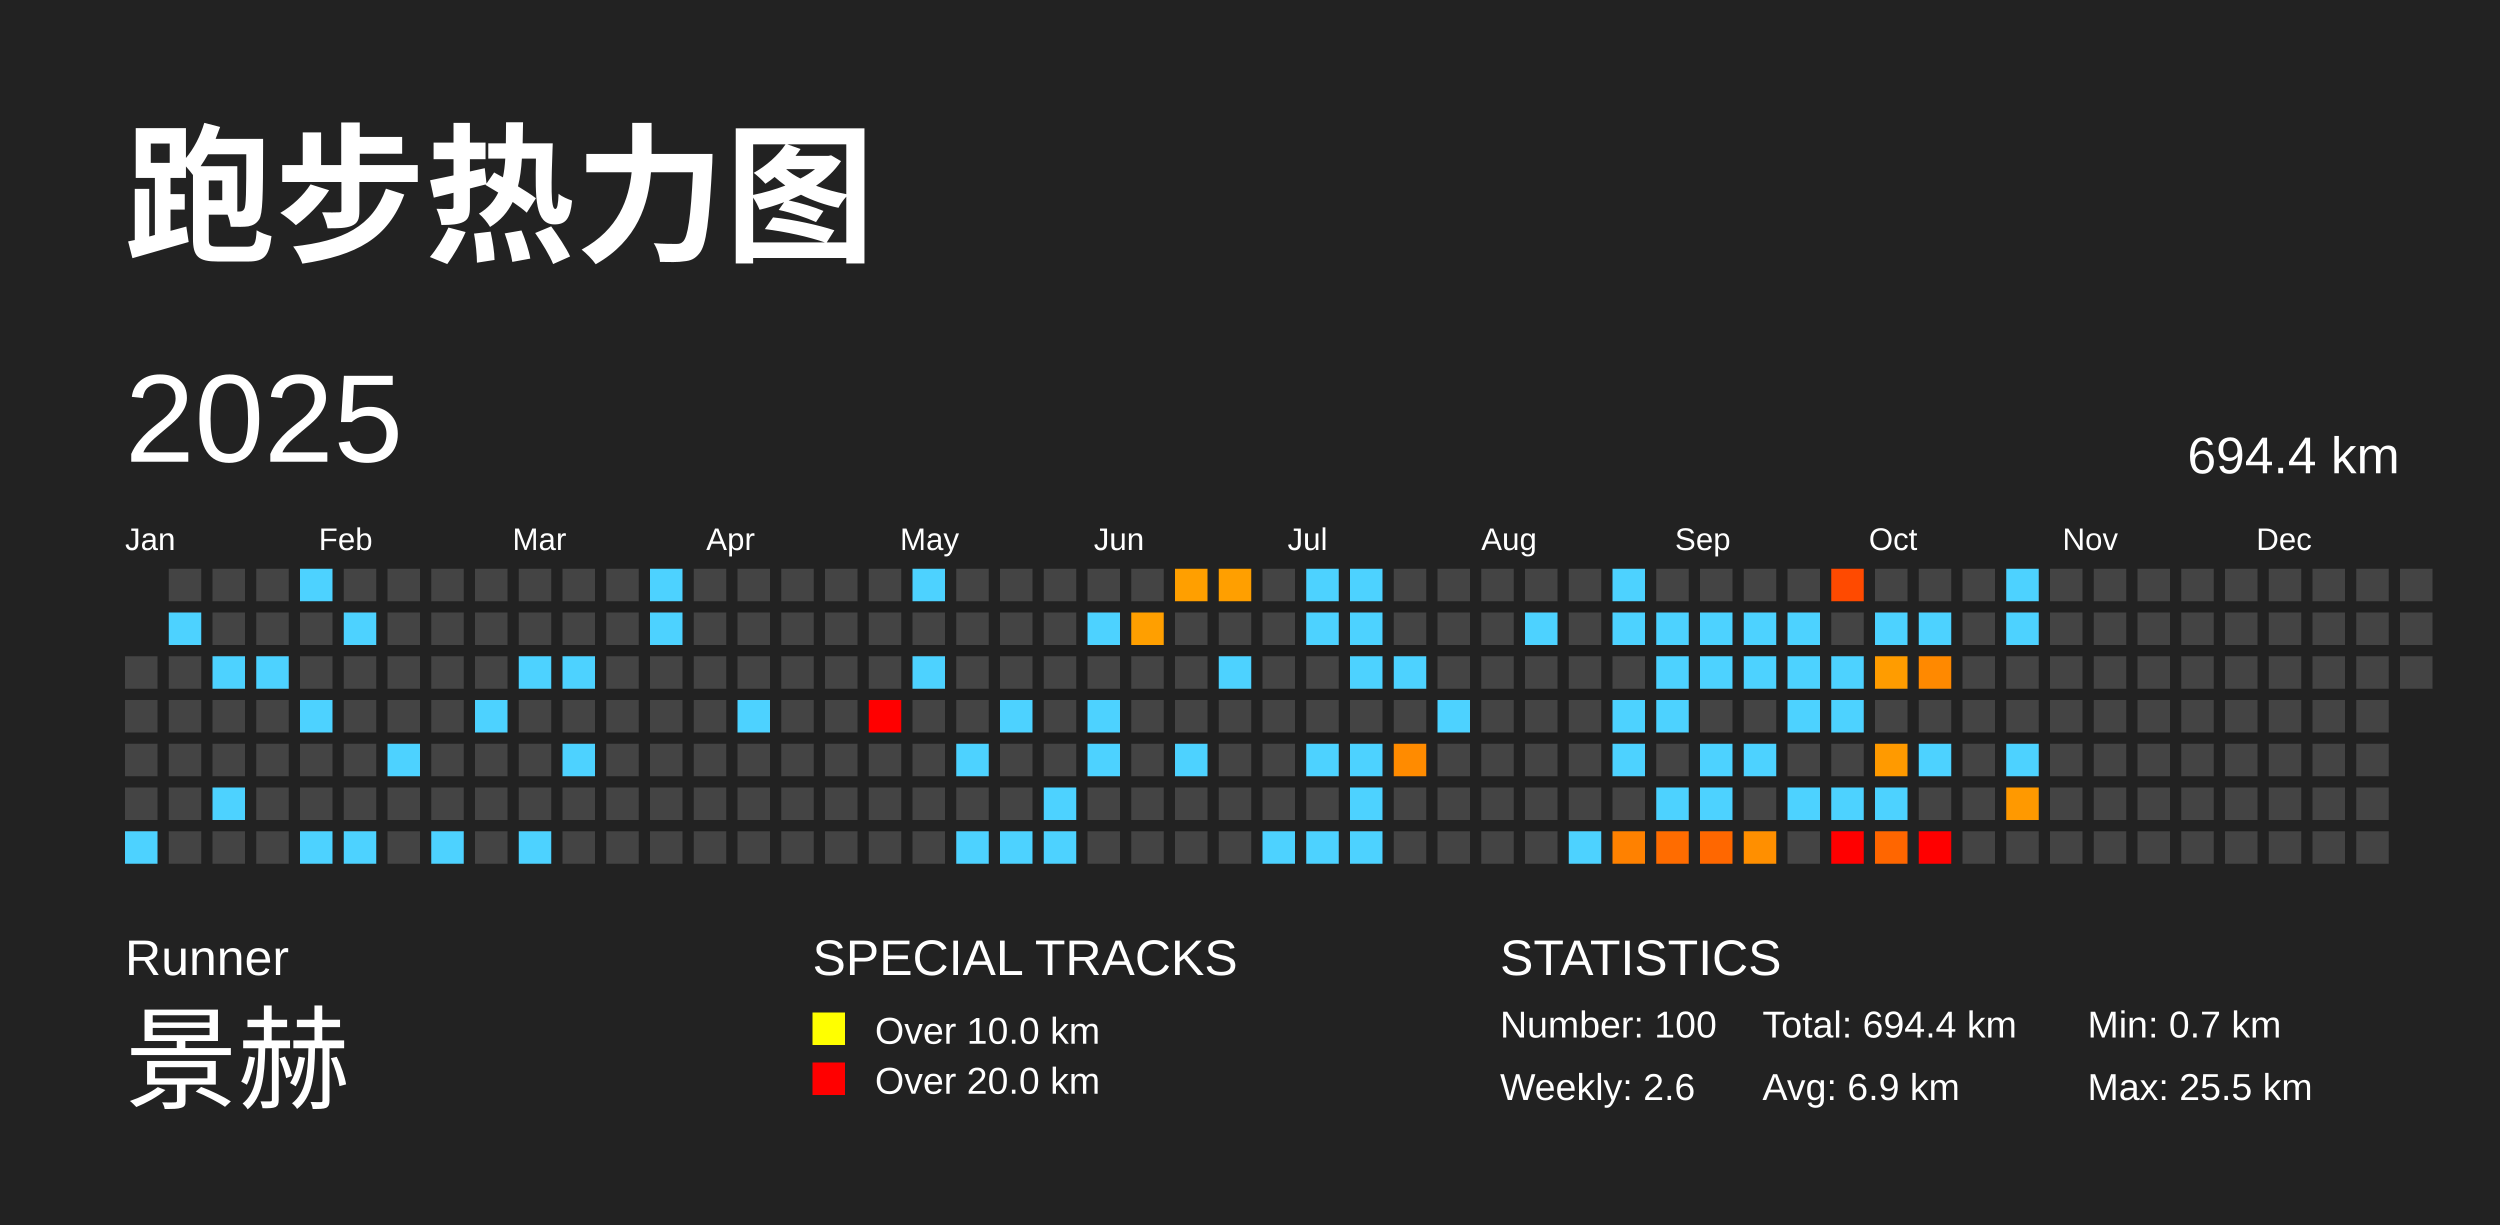
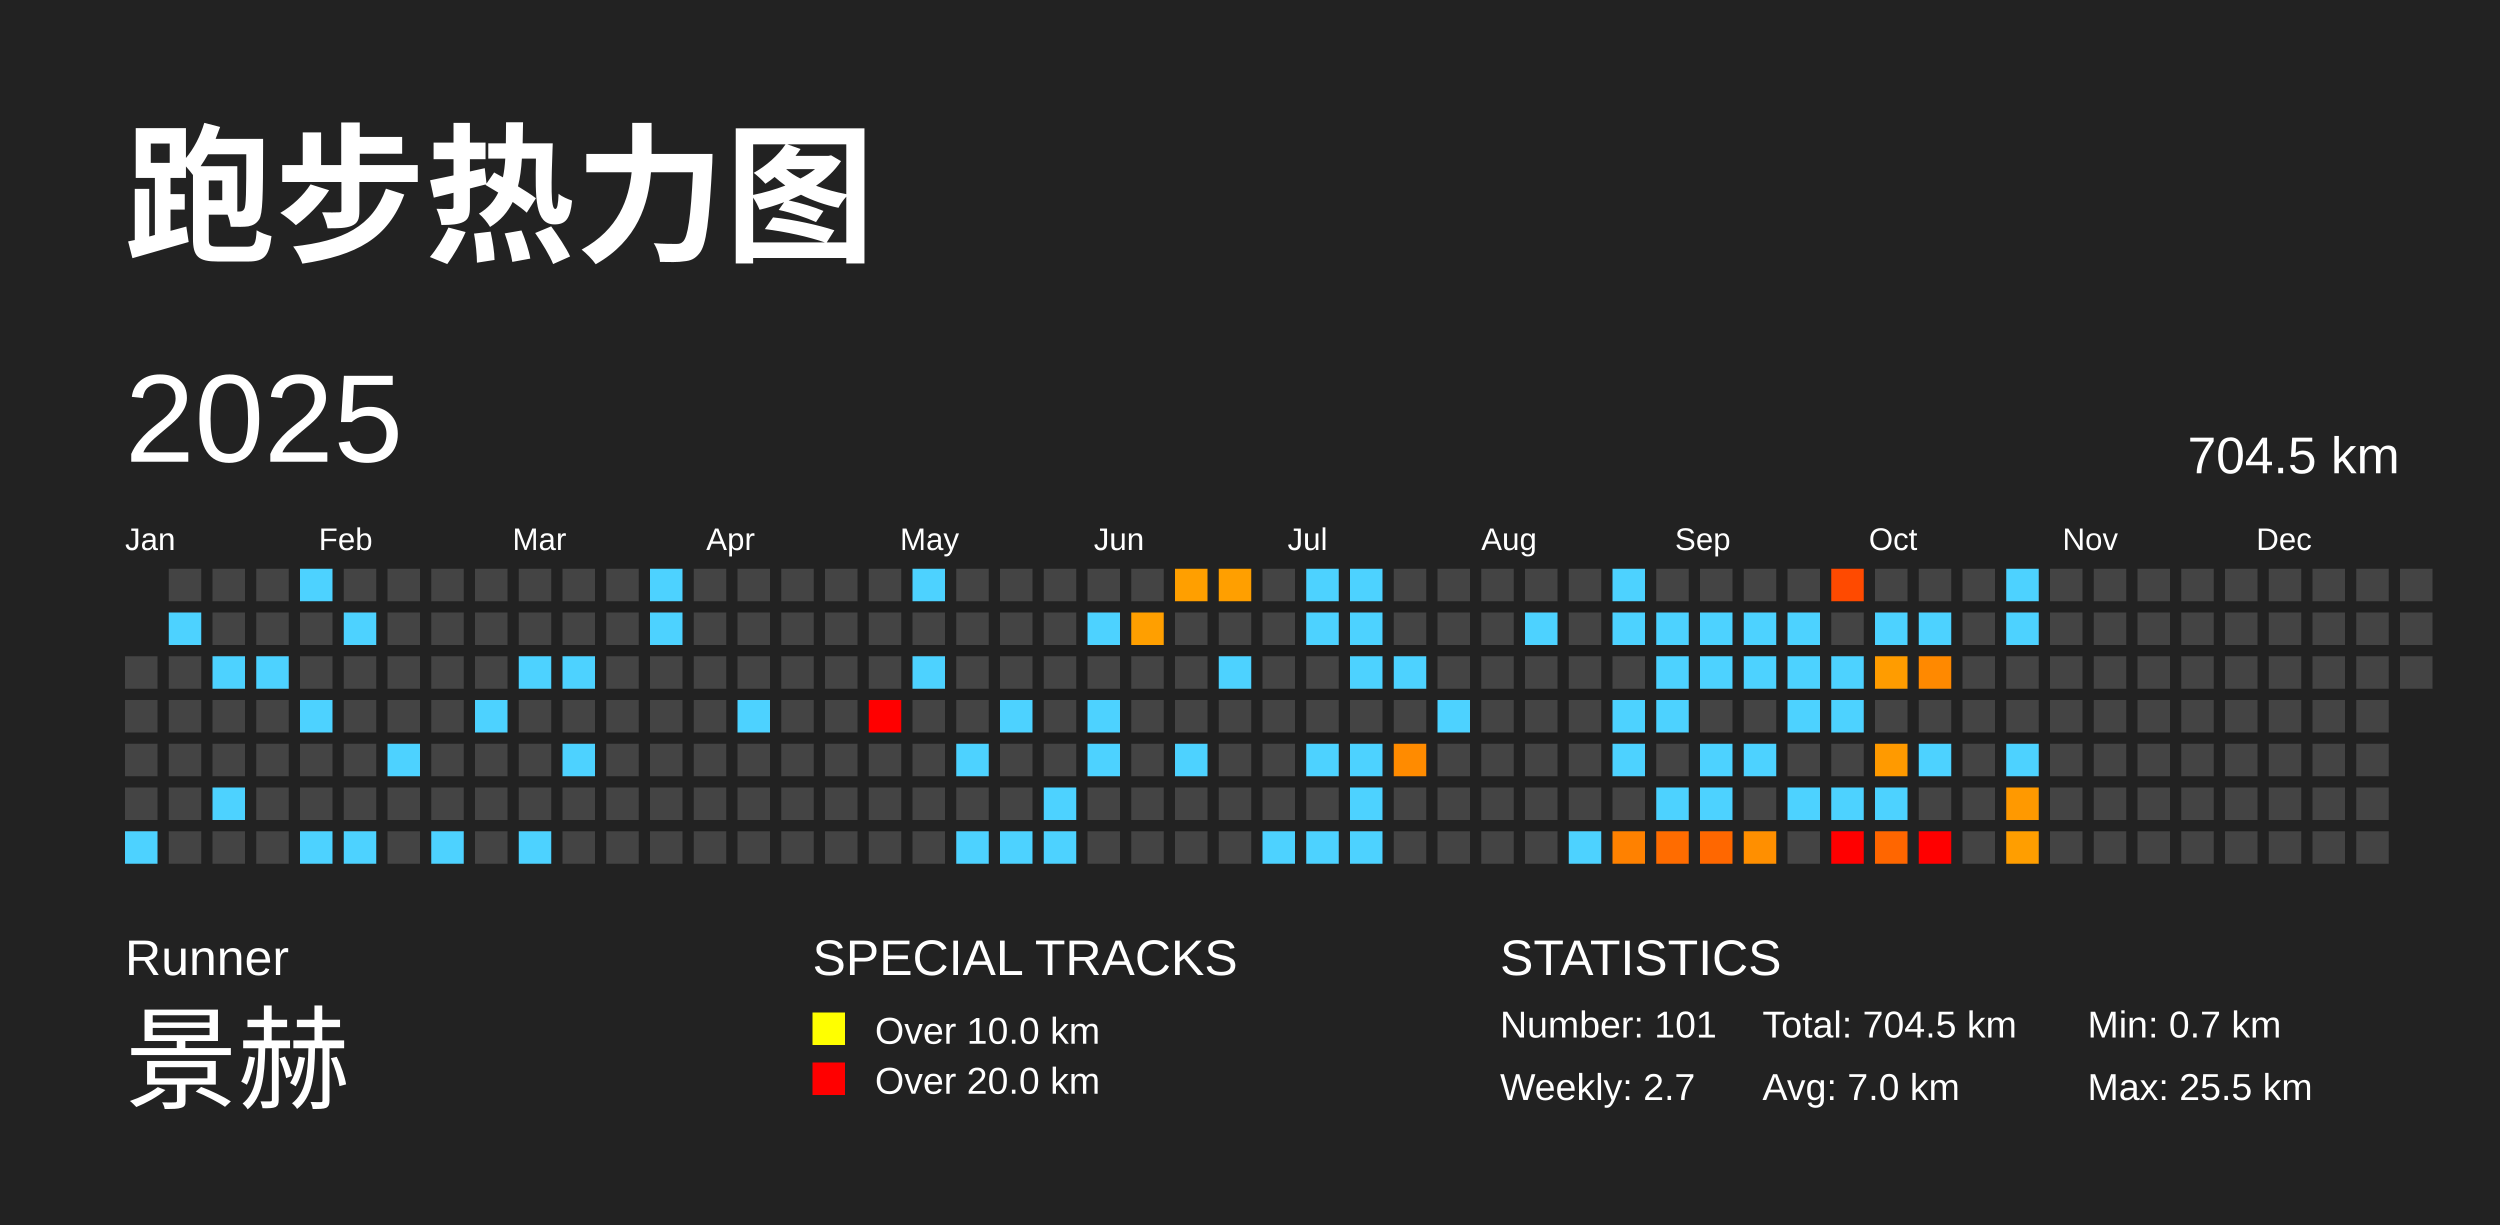
<svg xmlns="http://www.w3.org/2000/svg" baseProfile="full" height="98mm" version="1.1" viewBox="0,0,200,98" width="200mm">
  <defs />
  <rect fill="#222222" height="98" width="200" x="0" y="0" />
  <text fill="#FFFFFF" style="font-size:12px; font-family:Arial; font-weight:bold;" x="10" y="20">跑步热力图</text>
  <text fill="#FFFFFF" style="font-size:4px; font-family:Arial" x="10" y="78">Runner</text>
  <text fill="#FFFFFF" style="font-size:9px; font-family:Arial" x="10" y="88">景赫</text>
  <text fill="#FFFFFF" style="font-size:4px; font-family:Arial" x="65" y="78">SPECIAL TRACKS</text>
  <rect fill="yellow" height="2.6" width="2.6" x="65" y="81" />
  <text fill="#FFFFFF" style="font-size:3px; font-family:Arial" x="70" y="83.5">Over 10.0 km</text>
  <rect fill="red" height="2.6" width="2.6" x="65" y="85" />
  <text fill="#FFFFFF" style="font-size:3px; font-family:Arial" x="70" y="87.5">Over 20.0 km</text>
  <text fill="#FFFFFF" style="font-size:4px; font-family:Arial" x="120" y="78">STATISTICS</text>
-   <text fill="#FFFFFF" style="font-size:3px; font-family:Arial" x="120" y="83">Number: 100</text>
-   <text fill="#FFFFFF" style="font-size:3px; font-family:Arial" x="120" y="88">Weekly: 2.6</text>
-   <text fill="#FFFFFF" style="font-size:3px; font-family:Arial" x="141" y="83">Total: 694.4 km</text>
-   <text fill="#FFFFFF" style="font-size:3px; font-family:Arial" x="141" y="88">Avg: 6.9 km</text>
+   <text fill="#FFFFFF" style="font-size:3px; font-family:Arial" x="120" y="83">Number: 101</text>
+   <text fill="#FFFFFF" style="font-size:3px; font-family:Arial" x="120" y="88">Weekly: 2.7</text>
+   <text fill="#FFFFFF" style="font-size:3px; font-family:Arial" x="141" y="83">Total: 704.5 km</text>
+   <text fill="#FFFFFF" style="font-size:3px; font-family:Arial" x="141" y="88">Avg: 7.0 km</text>
  <text fill="#FFFFFF" style="font-size:3px; font-family:Arial" x="167" y="83">Min: 0.7 km</text>
  <text fill="#FFFFFF" style="font-size:3px; font-family:Arial" x="167" y="88">Max: 25.5 km</text>
  <text dominant-baseline="hanging" fill="#FFFFFF" style="font-size:10.0px; font-family:Arial;" x="10" y="30">2025</text>
-   <text dominant-baseline="hanging" fill="#FFFFFF" style="font-size:4.125px; font-family:Arial;" x="175" y="35">694.4 km</text>
+   <text dominant-baseline="hanging" fill="#FFFFFF" style="font-size:4.125px; font-family:Arial;" x="175" y="35">704.5 km</text>
  <text fill="#FFFFFF" style="font-size:2.5px; font-family:Arial" x="10.0" y="44">Jan</text>
  <text fill="#FFFFFF" style="font-size:2.5px; font-family:Arial" x="25.5" y="44">Feb</text>
  <text fill="#FFFFFF" style="font-size:2.5px; font-family:Arial" x="41.0" y="44">Mar</text>
  <text fill="#FFFFFF" style="font-size:2.5px; font-family:Arial" x="56.5" y="44">Apr</text>
  <text fill="#FFFFFF" style="font-size:2.5px; font-family:Arial" x="72.0" y="44">May</text>
  <text fill="#FFFFFF" style="font-size:2.5px; font-family:Arial" x="87.5" y="44">Jun</text>
  <text fill="#FFFFFF" style="font-size:2.5px; font-family:Arial" x="103.0" y="44">Jul</text>
  <text fill="#FFFFFF" style="font-size:2.5px; font-family:Arial" x="118.5" y="44">Aug</text>
  <text fill="#FFFFFF" style="font-size:2.5px; font-family:Arial" x="134.0" y="44">Sep</text>
  <text fill="#FFFFFF" style="font-size:2.5px; font-family:Arial" x="149.5" y="44">Oct</text>
  <text fill="#FFFFFF" style="font-size:2.5px; font-family:Arial" x="165.0" y="44">Nov</text>
  <text fill="#FFFFFF" style="font-size:2.5px; font-family:Arial" x="180.5" y="44">Dec</text>
  <rect fill="#444444" height="2.6" width="2.6" x="10.0" y="52.5" />
  <rect fill="#444444" height="2.6" width="2.6" x="10.0" y="56.0" />
  <rect fill="#444444" height="2.6" width="2.6" x="10.0" y="59.5" />
  <rect fill="#444444" height="2.6" width="2.6" x="10.0" y="63.0" />
  <rect fill="#4dd2ff" height="2.6" width="2.6" x="10.0" y="66.5" />
  <rect fill="#444444" height="2.6" width="2.6" x="13.5" y="45.5" />
  <rect fill="#4dd2ff" height="2.6" width="2.6" x="13.5" y="49.0" />
  <rect fill="#444444" height="2.6" width="2.6" x="13.5" y="52.5" />
  <rect fill="#444444" height="2.6" width="2.6" x="13.5" y="56.0" />
  <rect fill="#444444" height="2.6" width="2.6" x="13.5" y="59.5" />
  <rect fill="#444444" height="2.6" width="2.6" x="13.5" y="63.0" />
  <rect fill="#444444" height="2.6" width="2.6" x="13.5" y="66.5" />
  <rect fill="#444444" height="2.6" width="2.6" x="17.0" y="45.5" />
  <rect fill="#444444" height="2.6" width="2.6" x="17.0" y="49.0" />
  <rect fill="#4dd2ff" height="2.6" width="2.6" x="17.0" y="52.5" />
  <rect fill="#444444" height="2.6" width="2.6" x="17.0" y="56.0" />
  <rect fill="#444444" height="2.6" width="2.6" x="17.0" y="59.5" />
  <rect fill="#4dd2ff" height="2.6" width="2.6" x="17.0" y="63.0" />
  <rect fill="#444444" height="2.6" width="2.6" x="17.0" y="66.5" />
  <rect fill="#444444" height="2.6" width="2.6" x="20.5" y="45.5" />
  <rect fill="#444444" height="2.6" width="2.6" x="20.5" y="49.0" />
  <rect fill="#4dd2ff" height="2.6" width="2.6" x="20.5" y="52.5" />
  <rect fill="#444444" height="2.6" width="2.6" x="20.5" y="56.0" />
  <rect fill="#444444" height="2.6" width="2.6" x="20.5" y="59.5" />
  <rect fill="#444444" height="2.6" width="2.6" x="20.5" y="63.0" />
  <rect fill="#444444" height="2.6" width="2.6" x="20.5" y="66.5" />
  <rect fill="#4dd2ff" height="2.6" width="2.6" x="24.0" y="45.5" />
  <rect fill="#444444" height="2.6" width="2.6" x="24.0" y="49.0" />
  <rect fill="#444444" height="2.6" width="2.6" x="24.0" y="52.5" />
  <rect fill="#4dd2ff" height="2.6" width="2.6" x="24.0" y="56.0" />
  <rect fill="#444444" height="2.6" width="2.6" x="24.0" y="59.5" />
  <rect fill="#444444" height="2.6" width="2.6" x="24.0" y="63.0" />
  <rect fill="#4dd2ff" height="2.6" width="2.6" x="24.0" y="66.5" />
  <rect fill="#444444" height="2.6" width="2.6" x="27.5" y="45.5" />
  <rect fill="#4dd2ff" height="2.6" width="2.6" x="27.5" y="49.0" />
  <rect fill="#444444" height="2.6" width="2.6" x="27.5" y="52.5" />
  <rect fill="#444444" height="2.6" width="2.6" x="27.5" y="56.0" />
  <rect fill="#444444" height="2.6" width="2.6" x="27.5" y="59.5" />
  <rect fill="#444444" height="2.6" width="2.6" x="27.5" y="63.0" />
  <rect fill="#4dd2ff" height="2.6" width="2.6" x="27.5" y="66.5" />
  <rect fill="#444444" height="2.6" width="2.6" x="31.0" y="45.5" />
  <rect fill="#444444" height="2.6" width="2.6" x="31.0" y="49.0" />
  <rect fill="#444444" height="2.6" width="2.6" x="31.0" y="52.5" />
  <rect fill="#444444" height="2.6" width="2.6" x="31.0" y="56.0" />
  <rect fill="#4dd2ff" height="2.6" width="2.6" x="31.0" y="59.5" />
  <rect fill="#444444" height="2.6" width="2.6" x="31.0" y="63.0" />
  <rect fill="#444444" height="2.6" width="2.6" x="31.0" y="66.5" />
  <rect fill="#444444" height="2.6" width="2.6" x="34.5" y="45.5" />
  <rect fill="#444444" height="2.6" width="2.6" x="34.5" y="49.0" />
  <rect fill="#444444" height="2.6" width="2.6" x="34.5" y="52.5" />
  <rect fill="#444444" height="2.6" width="2.6" x="34.5" y="56.0" />
  <rect fill="#444444" height="2.6" width="2.6" x="34.5" y="59.5" />
  <rect fill="#444444" height="2.6" width="2.6" x="34.5" y="63.0" />
  <rect fill="#4dd2ff" height="2.6" width="2.6" x="34.5" y="66.5" />
  <rect fill="#444444" height="2.6" width="2.6" x="38.0" y="45.5" />
  <rect fill="#444444" height="2.6" width="2.6" x="38.0" y="49.0" />
  <rect fill="#444444" height="2.6" width="2.6" x="38.0" y="52.5" />
  <rect fill="#4dd2ff" height="2.6" width="2.6" x="38.0" y="56.0" />
  <rect fill="#444444" height="2.6" width="2.6" x="38.0" y="59.5" />
  <rect fill="#444444" height="2.6" width="2.6" x="38.0" y="63.0" />
  <rect fill="#444444" height="2.6" width="2.6" x="38.0" y="66.5" />
  <rect fill="#444444" height="2.6" width="2.6" x="41.5" y="45.5" />
  <rect fill="#444444" height="2.6" width="2.6" x="41.5" y="49.0" />
  <rect fill="#4dd2ff" height="2.6" width="2.6" x="41.5" y="52.5" />
  <rect fill="#444444" height="2.6" width="2.6" x="41.5" y="56.0" />
  <rect fill="#444444" height="2.6" width="2.6" x="41.5" y="59.5" />
  <rect fill="#444444" height="2.6" width="2.6" x="41.5" y="63.0" />
  <rect fill="#4dd2ff" height="2.6" width="2.6" x="41.5" y="66.5" />
  <rect fill="#444444" height="2.6" width="2.6" x="45.0" y="45.5" />
  <rect fill="#444444" height="2.6" width="2.6" x="45.0" y="49.0" />
  <rect fill="#4dd2ff" height="2.6" width="2.6" x="45.0" y="52.5" />
  <rect fill="#444444" height="2.6" width="2.6" x="45.0" y="56.0" />
  <rect fill="#4dd2ff" height="2.6" width="2.6" x="45.0" y="59.5" />
  <rect fill="#444444" height="2.6" width="2.6" x="45.0" y="63.0" />
  <rect fill="#444444" height="2.6" width="2.6" x="45.0" y="66.5" />
  <rect fill="#444444" height="2.6" width="2.6" x="48.5" y="45.5" />
  <rect fill="#444444" height="2.6" width="2.6" x="48.5" y="49.0" />
  <rect fill="#444444" height="2.6" width="2.6" x="48.5" y="52.5" />
  <rect fill="#444444" height="2.6" width="2.6" x="48.5" y="56.0" />
  <rect fill="#444444" height="2.6" width="2.6" x="48.5" y="59.5" />
  <rect fill="#444444" height="2.6" width="2.6" x="48.5" y="63.0" />
  <rect fill="#444444" height="2.6" width="2.6" x="48.5" y="66.5" />
  <rect fill="#4dd2ff" height="2.6" width="2.6" x="52.0" y="45.5" />
  <rect fill="#4dd2ff" height="2.6" width="2.6" x="52.0" y="49.0" />
  <rect fill="#444444" height="2.6" width="2.6" x="52.0" y="52.5" />
  <rect fill="#444444" height="2.6" width="2.6" x="52.0" y="56.0" />
  <rect fill="#444444" height="2.6" width="2.6" x="52.0" y="59.5" />
  <rect fill="#444444" height="2.6" width="2.6" x="52.0" y="63.0" />
  <rect fill="#444444" height="2.6" width="2.6" x="52.0" y="66.5" />
  <rect fill="#444444" height="2.6" width="2.6" x="55.5" y="45.5" />
  <rect fill="#444444" height="2.6" width="2.6" x="55.5" y="49.0" />
  <rect fill="#444444" height="2.6" width="2.6" x="55.5" y="52.5" />
  <rect fill="#444444" height="2.6" width="2.6" x="55.5" y="56.0" />
  <rect fill="#444444" height="2.6" width="2.6" x="55.5" y="59.5" />
  <rect fill="#444444" height="2.6" width="2.6" x="55.5" y="63.0" />
  <rect fill="#444444" height="2.6" width="2.6" x="55.5" y="66.5" />
  <rect fill="#444444" height="2.6" width="2.6" x="59.0" y="45.5" />
  <rect fill="#444444" height="2.6" width="2.6" x="59.0" y="49.0" />
  <rect fill="#444444" height="2.6" width="2.6" x="59.0" y="52.5" />
  <rect fill="#4dd2ff" height="2.6" width="2.6" x="59.0" y="56.0" />
  <rect fill="#444444" height="2.6" width="2.6" x="59.0" y="59.5" />
  <rect fill="#444444" height="2.6" width="2.6" x="59.0" y="63.0" />
  <rect fill="#444444" height="2.6" width="2.6" x="59.0" y="66.5" />
  <rect fill="#444444" height="2.6" width="2.6" x="62.5" y="45.5" />
  <rect fill="#444444" height="2.6" width="2.6" x="62.5" y="49.0" />
  <rect fill="#444444" height="2.6" width="2.6" x="62.5" y="52.5" />
  <rect fill="#444444" height="2.6" width="2.6" x="62.5" y="56.0" />
  <rect fill="#444444" height="2.6" width="2.6" x="62.5" y="59.5" />
  <rect fill="#444444" height="2.6" width="2.6" x="62.5" y="63.0" />
  <rect fill="#444444" height="2.6" width="2.6" x="62.5" y="66.5" />
  <rect fill="#444444" height="2.6" width="2.6" x="66.0" y="45.5" />
  <rect fill="#444444" height="2.6" width="2.6" x="66.0" y="49.0" />
  <rect fill="#444444" height="2.6" width="2.6" x="66.0" y="52.5" />
  <rect fill="#444444" height="2.6" width="2.6" x="66.0" y="56.0" />
  <rect fill="#444444" height="2.6" width="2.6" x="66.0" y="59.5" />
  <rect fill="#444444" height="2.6" width="2.6" x="66.0" y="63.0" />
  <rect fill="#444444" height="2.6" width="2.6" x="66.0" y="66.5" />
  <rect fill="#444444" height="2.6" width="2.6" x="69.5" y="45.5" />
  <rect fill="#444444" height="2.6" width="2.6" x="69.5" y="49.0" />
  <rect fill="#444444" height="2.6" width="2.6" x="69.5" y="52.5" />
  <rect fill="red" height="2.6" width="2.6" x="69.5" y="56.0" />
  <rect fill="#444444" height="2.6" width="2.6" x="69.5" y="59.5" />
  <rect fill="#444444" height="2.6" width="2.6" x="69.5" y="63.0" />
  <rect fill="#444444" height="2.6" width="2.6" x="69.5" y="66.5" />
  <rect fill="#4dd2ff" height="2.6" width="2.6" x="73.0" y="45.5" />
  <rect fill="#444444" height="2.6" width="2.6" x="73.0" y="49.0" />
  <rect fill="#4dd2ff" height="2.6" width="2.6" x="73.0" y="52.5" />
  <rect fill="#444444" height="2.6" width="2.6" x="73.0" y="56.0" />
  <rect fill="#444444" height="2.6" width="2.6" x="73.0" y="59.5" />
  <rect fill="#444444" height="2.6" width="2.6" x="73.0" y="63.0" />
  <rect fill="#444444" height="2.6" width="2.6" x="73.0" y="66.5" />
  <rect fill="#444444" height="2.6" width="2.6" x="76.5" y="45.5" />
  <rect fill="#444444" height="2.6" width="2.6" x="76.5" y="49.0" />
  <rect fill="#444444" height="2.6" width="2.6" x="76.5" y="52.5" />
  <rect fill="#444444" height="2.6" width="2.6" x="76.5" y="56.0" />
  <rect fill="#4dd2ff" height="2.6" width="2.6" x="76.5" y="59.5" />
  <rect fill="#444444" height="2.6" width="2.6" x="76.5" y="63.0" />
  <rect fill="#4dd2ff" height="2.6" width="2.6" x="76.5" y="66.5" />
  <rect fill="#444444" height="2.6" width="2.6" x="80.0" y="45.5" />
  <rect fill="#444444" height="2.6" width="2.6" x="80.0" y="49.0" />
  <rect fill="#444444" height="2.6" width="2.6" x="80.0" y="52.5" />
  <rect fill="#4dd2ff" height="2.6" width="2.6" x="80.0" y="56.0" />
  <rect fill="#444444" height="2.6" width="2.6" x="80.0" y="59.5" />
  <rect fill="#444444" height="2.6" width="2.6" x="80.0" y="63.0" />
  <rect fill="#4dd2ff" height="2.6" width="2.6" x="80.0" y="66.5" />
  <rect fill="#444444" height="2.6" width="2.6" x="83.5" y="45.5" />
  <rect fill="#444444" height="2.6" width="2.6" x="83.5" y="49.0" />
  <rect fill="#444444" height="2.6" width="2.6" x="83.5" y="52.5" />
  <rect fill="#444444" height="2.6" width="2.6" x="83.5" y="56.0" />
  <rect fill="#444444" height="2.6" width="2.6" x="83.5" y="59.5" />
  <rect fill="#4dd2ff" height="2.6" width="2.6" x="83.5" y="63.0" />
  <rect fill="#4dd2ff" height="2.6" width="2.6" x="83.5" y="66.5" />
  <rect fill="#444444" height="2.6" width="2.6" x="87.0" y="45.5" />
  <rect fill="#4dd2ff" height="2.6" width="2.6" x="87.0" y="49.0" />
  <rect fill="#444444" height="2.6" width="2.6" x="87.0" y="52.5" />
  <rect fill="#4dd2ff" height="2.6" width="2.6" x="87.0" y="56.0" />
  <rect fill="#4dd2ff" height="2.6" width="2.6" x="87.0" y="59.5" />
  <rect fill="#444444" height="2.6" width="2.6" x="87.0" y="63.0" />
  <rect fill="#444444" height="2.6" width="2.6" x="87.0" y="66.5" />
  <rect fill="#444444" height="2.6" width="2.6" x="90.5" y="45.5" />
  <rect fill="#ff9f00" height="2.6" width="2.6" x="90.5" y="49.0" />
  <rect fill="#444444" height="2.6" width="2.6" x="90.5" y="52.5" />
  <rect fill="#444444" height="2.6" width="2.6" x="90.5" y="56.0" />
  <rect fill="#444444" height="2.6" width="2.6" x="90.5" y="59.5" />
  <rect fill="#444444" height="2.6" width="2.6" x="90.5" y="63.0" />
  <rect fill="#444444" height="2.6" width="2.6" x="90.5" y="66.5" />
  <rect fill="#ff9f00" height="2.6" width="2.6" x="94.0" y="45.5" />
  <rect fill="#444444" height="2.6" width="2.6" x="94.0" y="49.0" />
  <rect fill="#444444" height="2.6" width="2.6" x="94.0" y="52.5" />
  <rect fill="#444444" height="2.6" width="2.6" x="94.0" y="56.0" />
  <rect fill="#4dd2ff" height="2.6" width="2.6" x="94.0" y="59.5" />
  <rect fill="#444444" height="2.6" width="2.6" x="94.0" y="63.0" />
  <rect fill="#444444" height="2.6" width="2.6" x="94.0" y="66.5" />
  <rect fill="#ff9f00" height="2.6" width="2.6" x="97.5" y="45.5" />
  <rect fill="#444444" height="2.6" width="2.6" x="97.5" y="49.0" />
  <rect fill="#4dd2ff" height="2.6" width="2.6" x="97.5" y="52.5" />
  <rect fill="#444444" height="2.6" width="2.6" x="97.5" y="56.0" />
  <rect fill="#444444" height="2.6" width="2.6" x="97.5" y="59.5" />
  <rect fill="#444444" height="2.6" width="2.6" x="97.5" y="63.0" />
  <rect fill="#444444" height="2.6" width="2.6" x="97.5" y="66.5" />
  <rect fill="#444444" height="2.6" width="2.6" x="101.0" y="45.5" />
  <rect fill="#444444" height="2.6" width="2.6" x="101.0" y="49.0" />
  <rect fill="#444444" height="2.6" width="2.6" x="101.0" y="52.5" />
  <rect fill="#444444" height="2.6" width="2.6" x="101.0" y="56.0" />
  <rect fill="#444444" height="2.6" width="2.6" x="101.0" y="59.5" />
  <rect fill="#444444" height="2.6" width="2.6" x="101.0" y="63.0" />
  <rect fill="#4dd2ff" height="2.6" width="2.6" x="101.0" y="66.5" />
  <rect fill="#4dd2ff" height="2.6" width="2.6" x="104.5" y="45.5" />
  <rect fill="#4dd2ff" height="2.6" width="2.6" x="104.5" y="49.0" />
  <rect fill="#444444" height="2.6" width="2.6" x="104.5" y="52.5" />
  <rect fill="#444444" height="2.6" width="2.6" x="104.5" y="56.0" />
  <rect fill="#4dd2ff" height="2.6" width="2.6" x="104.5" y="59.5" />
  <rect fill="#444444" height="2.6" width="2.6" x="104.5" y="63.0" />
  <rect fill="#4dd2ff" height="2.6" width="2.6" x="104.5" y="66.5" />
  <rect fill="#4dd2ff" height="2.6" width="2.6" x="108.0" y="45.5" />
  <rect fill="#4dd2ff" height="2.6" width="2.6" x="108.0" y="49.0" />
  <rect fill="#4dd2ff" height="2.6" width="2.6" x="108.0" y="52.5" />
  <rect fill="#444444" height="2.6" width="2.6" x="108.0" y="56.0" />
  <rect fill="#4dd2ff" height="2.6" width="2.6" x="108.0" y="59.5" />
  <rect fill="#4dd2ff" height="2.6" width="2.6" x="108.0" y="63.0" />
  <rect fill="#4dd2ff" height="2.6" width="2.6" x="108.0" y="66.5" />
  <rect fill="#444444" height="2.6" width="2.6" x="111.5" y="45.5" />
  <rect fill="#444444" height="2.6" width="2.6" x="111.5" y="49.0" />
  <rect fill="#4dd2ff" height="2.6" width="2.6" x="111.5" y="52.5" />
  <rect fill="#444444" height="2.6" width="2.6" x="111.5" y="56.0" />
  <rect fill="#ff8b00" height="2.6" width="2.6" x="111.5" y="59.5" />
  <rect fill="#444444" height="2.6" width="2.6" x="111.5" y="63.0" />
  <rect fill="#444444" height="2.6" width="2.6" x="111.5" y="66.5" />
  <rect fill="#444444" height="2.6" width="2.6" x="115.0" y="45.5" />
  <rect fill="#444444" height="2.6" width="2.6" x="115.0" y="49.0" />
  <rect fill="#444444" height="2.6" width="2.6" x="115.0" y="52.5" />
  <rect fill="#4dd2ff" height="2.6" width="2.6" x="115.0" y="56.0" />
  <rect fill="#444444" height="2.6" width="2.6" x="115.0" y="59.5" />
  <rect fill="#444444" height="2.6" width="2.6" x="115.0" y="63.0" />
  <rect fill="#444444" height="2.6" width="2.6" x="115.0" y="66.5" />
  <rect fill="#444444" height="2.6" width="2.6" x="118.5" y="45.5" />
  <rect fill="#444444" height="2.6" width="2.6" x="118.5" y="49.0" />
  <rect fill="#444444" height="2.6" width="2.6" x="118.5" y="52.5" />
  <rect fill="#444444" height="2.6" width="2.6" x="118.5" y="56.0" />
  <rect fill="#444444" height="2.6" width="2.6" x="118.5" y="59.5" />
  <rect fill="#444444" height="2.6" width="2.6" x="118.5" y="63.0" />
  <rect fill="#444444" height="2.6" width="2.6" x="118.5" y="66.5" />
  <rect fill="#444444" height="2.6" width="2.6" x="122.0" y="45.5" />
  <rect fill="#4dd2ff" height="2.6" width="2.6" x="122.0" y="49.0" />
  <rect fill="#444444" height="2.6" width="2.6" x="122.0" y="52.5" />
  <rect fill="#444444" height="2.6" width="2.6" x="122.0" y="56.0" />
  <rect fill="#444444" height="2.6" width="2.6" x="122.0" y="59.5" />
  <rect fill="#444444" height="2.6" width="2.6" x="122.0" y="63.0" />
  <rect fill="#444444" height="2.6" width="2.6" x="122.0" y="66.5" />
  <rect fill="#444444" height="2.6" width="2.6" x="125.5" y="45.5" />
  <rect fill="#444444" height="2.6" width="2.6" x="125.5" y="49.0" />
  <rect fill="#444444" height="2.6" width="2.6" x="125.5" y="52.5" />
  <rect fill="#444444" height="2.6" width="2.6" x="125.5" y="56.0" />
  <rect fill="#444444" height="2.6" width="2.6" x="125.5" y="59.5" />
  <rect fill="#444444" height="2.6" width="2.6" x="125.5" y="63.0" />
  <rect fill="#4dd2ff" height="2.6" width="2.6" x="125.5" y="66.5" />
  <rect fill="#4dd2ff" height="2.6" width="2.6" x="129.0" y="45.5" />
  <rect fill="#4dd2ff" height="2.6" width="2.6" x="129.0" y="49.0" />
  <rect fill="#444444" height="2.6" width="2.6" x="129.0" y="52.5" />
  <rect fill="#4dd2ff" height="2.6" width="2.6" x="129.0" y="56.0" />
  <rect fill="#4dd2ff" height="2.6" width="2.6" x="129.0" y="59.5" />
  <rect fill="#444444" height="2.6" width="2.6" x="129.0" y="63.0" />
  <rect fill="#ff8100" height="2.6" width="2.6" x="129.0" y="66.5" />
  <rect fill="#444444" height="2.6" width="2.6" x="132.5" y="45.5" />
  <rect fill="#4dd2ff" height="2.6" width="2.6" x="132.5" y="49.0" />
  <rect fill="#4dd2ff" height="2.6" width="2.6" x="132.5" y="52.5" />
  <rect fill="#4dd2ff" height="2.6" width="2.6" x="132.5" y="56.0" />
  <rect fill="#444444" height="2.6" width="2.6" x="132.5" y="59.5" />
  <rect fill="#4dd2ff" height="2.6" width="2.6" x="132.5" y="63.0" />
  <rect fill="#ff6c00" height="2.6" width="2.6" x="132.5" y="66.5" />
  <rect fill="#444444" height="2.6" width="2.6" x="136.0" y="45.5" />
  <rect fill="#4dd2ff" height="2.6" width="2.6" x="136.0" y="49.0" />
  <rect fill="#4dd2ff" height="2.6" width="2.6" x="136.0" y="52.5" />
  <rect fill="#444444" height="2.6" width="2.6" x="136.0" y="56.0" />
  <rect fill="#4dd2ff" height="2.6" width="2.6" x="136.0" y="59.5" />
  <rect fill="#4dd2ff" height="2.6" width="2.6" x="136.0" y="63.0" />
  <rect fill="#ff6700" height="2.6" width="2.6" x="136.0" y="66.5" />
  <rect fill="#444444" height="2.6" width="2.6" x="139.5" y="45.5" />
  <rect fill="#4dd2ff" height="2.6" width="2.6" x="139.5" y="49.0" />
  <rect fill="#4dd2ff" height="2.6" width="2.6" x="139.5" y="52.5" />
  <rect fill="#444444" height="2.6" width="2.6" x="139.5" y="56.0" />
  <rect fill="#4dd2ff" height="2.6" width="2.6" x="139.5" y="59.5" />
  <rect fill="#444444" height="2.6" width="2.6" x="139.5" y="63.0" />
  <rect fill="#ff8f00" height="2.6" width="2.6" x="139.5" y="66.5" />
  <rect fill="#444444" height="2.6" width="2.6" x="143.0" y="45.5" />
  <rect fill="#4dd2ff" height="2.6" width="2.6" x="143.0" y="49.0" />
  <rect fill="#4dd2ff" height="2.6" width="2.6" x="143.0" y="52.5" />
  <rect fill="#4dd2ff" height="2.6" width="2.6" x="143.0" y="56.0" />
  <rect fill="#444444" height="2.6" width="2.6" x="143.0" y="59.5" />
  <rect fill="#4dd2ff" height="2.6" width="2.6" x="143.0" y="63.0" />
  <rect fill="#444444" height="2.6" width="2.6" x="143.0" y="66.5" />
  <rect fill="#ff4a00" height="2.6" width="2.6" x="146.5" y="45.5" />
  <rect fill="#444444" height="2.6" width="2.6" x="146.5" y="49.0" />
  <rect fill="#4dd2ff" height="2.6" width="2.6" x="146.5" y="52.5" />
  <rect fill="#4dd2ff" height="2.6" width="2.6" x="146.5" y="56.0" />
  <rect fill="#444444" height="2.6" width="2.6" x="146.5" y="59.5" />
  <rect fill="#4dd2ff" height="2.6" width="2.6" x="146.5" y="63.0" />
  <rect fill="red" height="2.6" width="2.6" x="146.5" y="66.5" />
  <rect fill="#444444" height="2.6" width="2.6" x="150.0" y="45.5" />
  <rect fill="#4dd2ff" height="2.6" width="2.6" x="150.0" y="49.0" />
  <rect fill="#ff9c00" height="2.6" width="2.6" x="150.0" y="52.5" />
  <rect fill="#444444" height="2.6" width="2.6" x="150.0" y="56.0" />
  <rect fill="#ff9a00" height="2.6" width="2.6" x="150.0" y="59.5" />
  <rect fill="#4dd2ff" height="2.6" width="2.6" x="150.0" y="63.0" />
  <rect fill="#ff6600" height="2.6" width="2.6" x="150.0" y="66.5" />
  <rect fill="#444444" height="2.6" width="2.6" x="153.5" y="45.5" />
  <rect fill="#4dd2ff" height="2.6" width="2.6" x="153.5" y="49.0" />
  <rect fill="#ff8900" height="2.6" width="2.6" x="153.5" y="52.5" />
  <rect fill="#444444" height="2.6" width="2.6" x="153.5" y="56.0" />
  <rect fill="#4dd2ff" height="2.6" width="2.6" x="153.5" y="59.5" />
  <rect fill="#444444" height="2.6" width="2.6" x="153.5" y="63.0" />
  <rect fill="red" height="2.6" width="2.6" x="153.5" y="66.5" />
  <rect fill="#444444" height="2.6" width="2.6" x="157.0" y="45.5" />
  <rect fill="#444444" height="2.6" width="2.6" x="157.0" y="49.0" />
  <rect fill="#444444" height="2.6" width="2.6" x="157.0" y="52.5" />
  <rect fill="#444444" height="2.6" width="2.6" x="157.0" y="56.0" />
  <rect fill="#444444" height="2.6" width="2.6" x="157.0" y="59.5" />
  <rect fill="#444444" height="2.6" width="2.6" x="157.0" y="63.0" />
  <rect fill="#444444" height="2.6" width="2.6" x="157.0" y="66.5" />
  <rect fill="#4dd2ff" height="2.6" width="2.6" x="160.5" y="45.5" />
  <rect fill="#4dd2ff" height="2.6" width="2.6" x="160.5" y="49.0" />
  <rect fill="#444444" height="2.6" width="2.6" x="160.5" y="52.5" />
  <rect fill="#444444" height="2.6" width="2.6" x="160.5" y="56.0" />
  <rect fill="#4dd2ff" height="2.6" width="2.6" x="160.5" y="59.5" />
  <rect fill="#ff9900" height="2.6" width="2.6" x="160.5" y="63.0" />
-   <rect fill="#444444" height="2.6" width="2.6" x="160.5" y="66.5" />
+   <rect fill="#ff9e00" height="2.6" width="2.6" x="160.5" y="66.5" />
  <rect fill="#444444" height="2.6" width="2.6" x="164.0" y="45.5" />
  <rect fill="#444444" height="2.6" width="2.6" x="164.0" y="49.0" />
  <rect fill="#444444" height="2.6" width="2.6" x="164.0" y="52.5" />
  <rect fill="#444444" height="2.6" width="2.6" x="164.0" y="56.0" />
  <rect fill="#444444" height="2.6" width="2.6" x="164.0" y="59.5" />
  <rect fill="#444444" height="2.6" width="2.6" x="164.0" y="63.0" />
  <rect fill="#444444" height="2.6" width="2.6" x="164.0" y="66.5" />
  <rect fill="#444444" height="2.6" width="2.6" x="167.5" y="45.5" />
  <rect fill="#444444" height="2.6" width="2.6" x="167.5" y="49.0" />
  <rect fill="#444444" height="2.6" width="2.6" x="167.5" y="52.5" />
  <rect fill="#444444" height="2.6" width="2.6" x="167.5" y="56.0" />
  <rect fill="#444444" height="2.6" width="2.6" x="167.5" y="59.5" />
  <rect fill="#444444" height="2.6" width="2.6" x="167.5" y="63.0" />
  <rect fill="#444444" height="2.6" width="2.6" x="167.5" y="66.5" />
  <rect fill="#444444" height="2.6" width="2.6" x="171.0" y="45.5" />
  <rect fill="#444444" height="2.6" width="2.6" x="171.0" y="49.0" />
  <rect fill="#444444" height="2.6" width="2.6" x="171.0" y="52.5" />
  <rect fill="#444444" height="2.6" width="2.6" x="171.0" y="56.0" />
  <rect fill="#444444" height="2.6" width="2.6" x="171.0" y="59.5" />
  <rect fill="#444444" height="2.6" width="2.6" x="171.0" y="63.0" />
  <rect fill="#444444" height="2.6" width="2.6" x="171.0" y="66.5" />
  <rect fill="#444444" height="2.6" width="2.6" x="174.5" y="45.5" />
  <rect fill="#444444" height="2.6" width="2.6" x="174.5" y="49.0" />
  <rect fill="#444444" height="2.6" width="2.6" x="174.5" y="52.5" />
  <rect fill="#444444" height="2.6" width="2.6" x="174.5" y="56.0" />
  <rect fill="#444444" height="2.6" width="2.6" x="174.5" y="59.5" />
  <rect fill="#444444" height="2.6" width="2.6" x="174.5" y="63.0" />
  <rect fill="#444444" height="2.6" width="2.6" x="174.5" y="66.5" />
  <rect fill="#444444" height="2.6" width="2.6" x="178.0" y="45.5" />
  <rect fill="#444444" height="2.6" width="2.6" x="178.0" y="49.0" />
  <rect fill="#444444" height="2.6" width="2.6" x="178.0" y="52.5" />
  <rect fill="#444444" height="2.6" width="2.6" x="178.0" y="56.0" />
  <rect fill="#444444" height="2.6" width="2.6" x="178.0" y="59.5" />
  <rect fill="#444444" height="2.6" width="2.6" x="178.0" y="63.0" />
  <rect fill="#444444" height="2.6" width="2.6" x="178.0" y="66.5" />
  <rect fill="#444444" height="2.6" width="2.6" x="181.5" y="45.5" />
  <rect fill="#444444" height="2.6" width="2.6" x="181.5" y="49.0" />
  <rect fill="#444444" height="2.6" width="2.6" x="181.5" y="52.5" />
  <rect fill="#444444" height="2.6" width="2.6" x="181.5" y="56.0" />
  <rect fill="#444444" height="2.6" width="2.6" x="181.5" y="59.5" />
  <rect fill="#444444" height="2.6" width="2.6" x="181.5" y="63.0" />
  <rect fill="#444444" height="2.6" width="2.6" x="181.5" y="66.5" />
  <rect fill="#444444" height="2.6" width="2.6" x="185.0" y="45.5" />
  <rect fill="#444444" height="2.6" width="2.6" x="185.0" y="49.0" />
  <rect fill="#444444" height="2.6" width="2.6" x="185.0" y="52.5" />
  <rect fill="#444444" height="2.6" width="2.6" x="185.0" y="56.0" />
  <rect fill="#444444" height="2.6" width="2.6" x="185.0" y="59.5" />
  <rect fill="#444444" height="2.6" width="2.6" x="185.0" y="63.0" />
  <rect fill="#444444" height="2.6" width="2.6" x="185.0" y="66.5" />
  <rect fill="#444444" height="2.6" width="2.6" x="188.5" y="45.5" />
  <rect fill="#444444" height="2.6" width="2.6" x="188.5" y="49.0" />
  <rect fill="#444444" height="2.6" width="2.6" x="188.5" y="52.5" />
  <rect fill="#444444" height="2.6" width="2.6" x="188.5" y="56.0" />
  <rect fill="#444444" height="2.6" width="2.6" x="188.5" y="59.5" />
  <rect fill="#444444" height="2.6" width="2.6" x="188.5" y="63.0" />
  <rect fill="#444444" height="2.6" width="2.6" x="188.5" y="66.5" />
  <rect fill="#444444" height="2.6" width="2.6" x="192.0" y="45.5" />
  <rect fill="#444444" height="2.6" width="2.6" x="192.0" y="49.0" />
  <rect fill="#444444" height="2.6" width="2.6" x="192.0" y="52.5" />
</svg>
